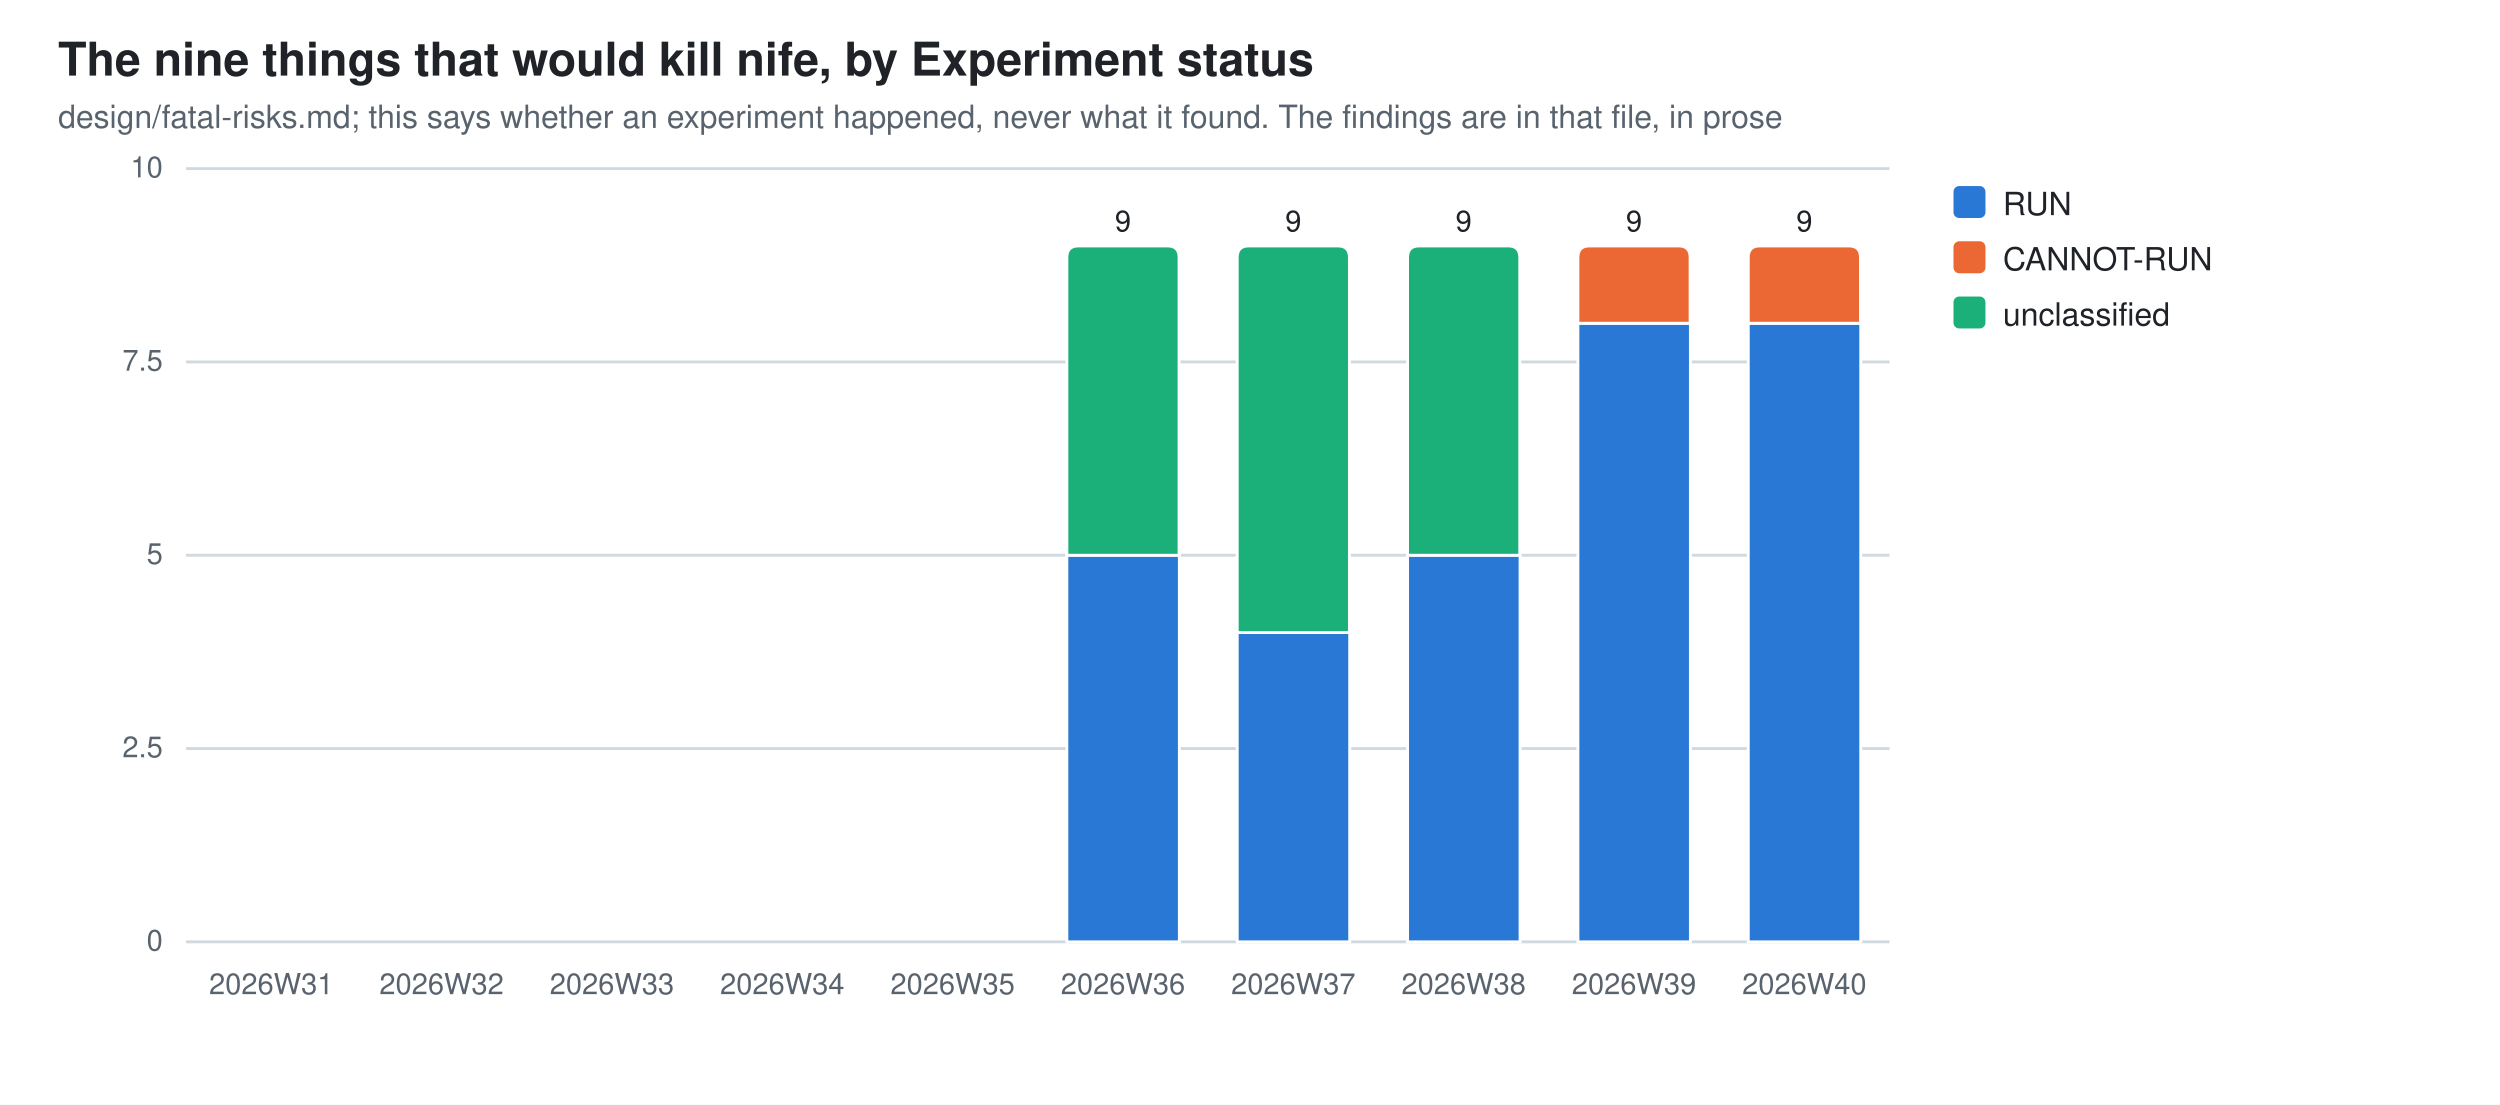
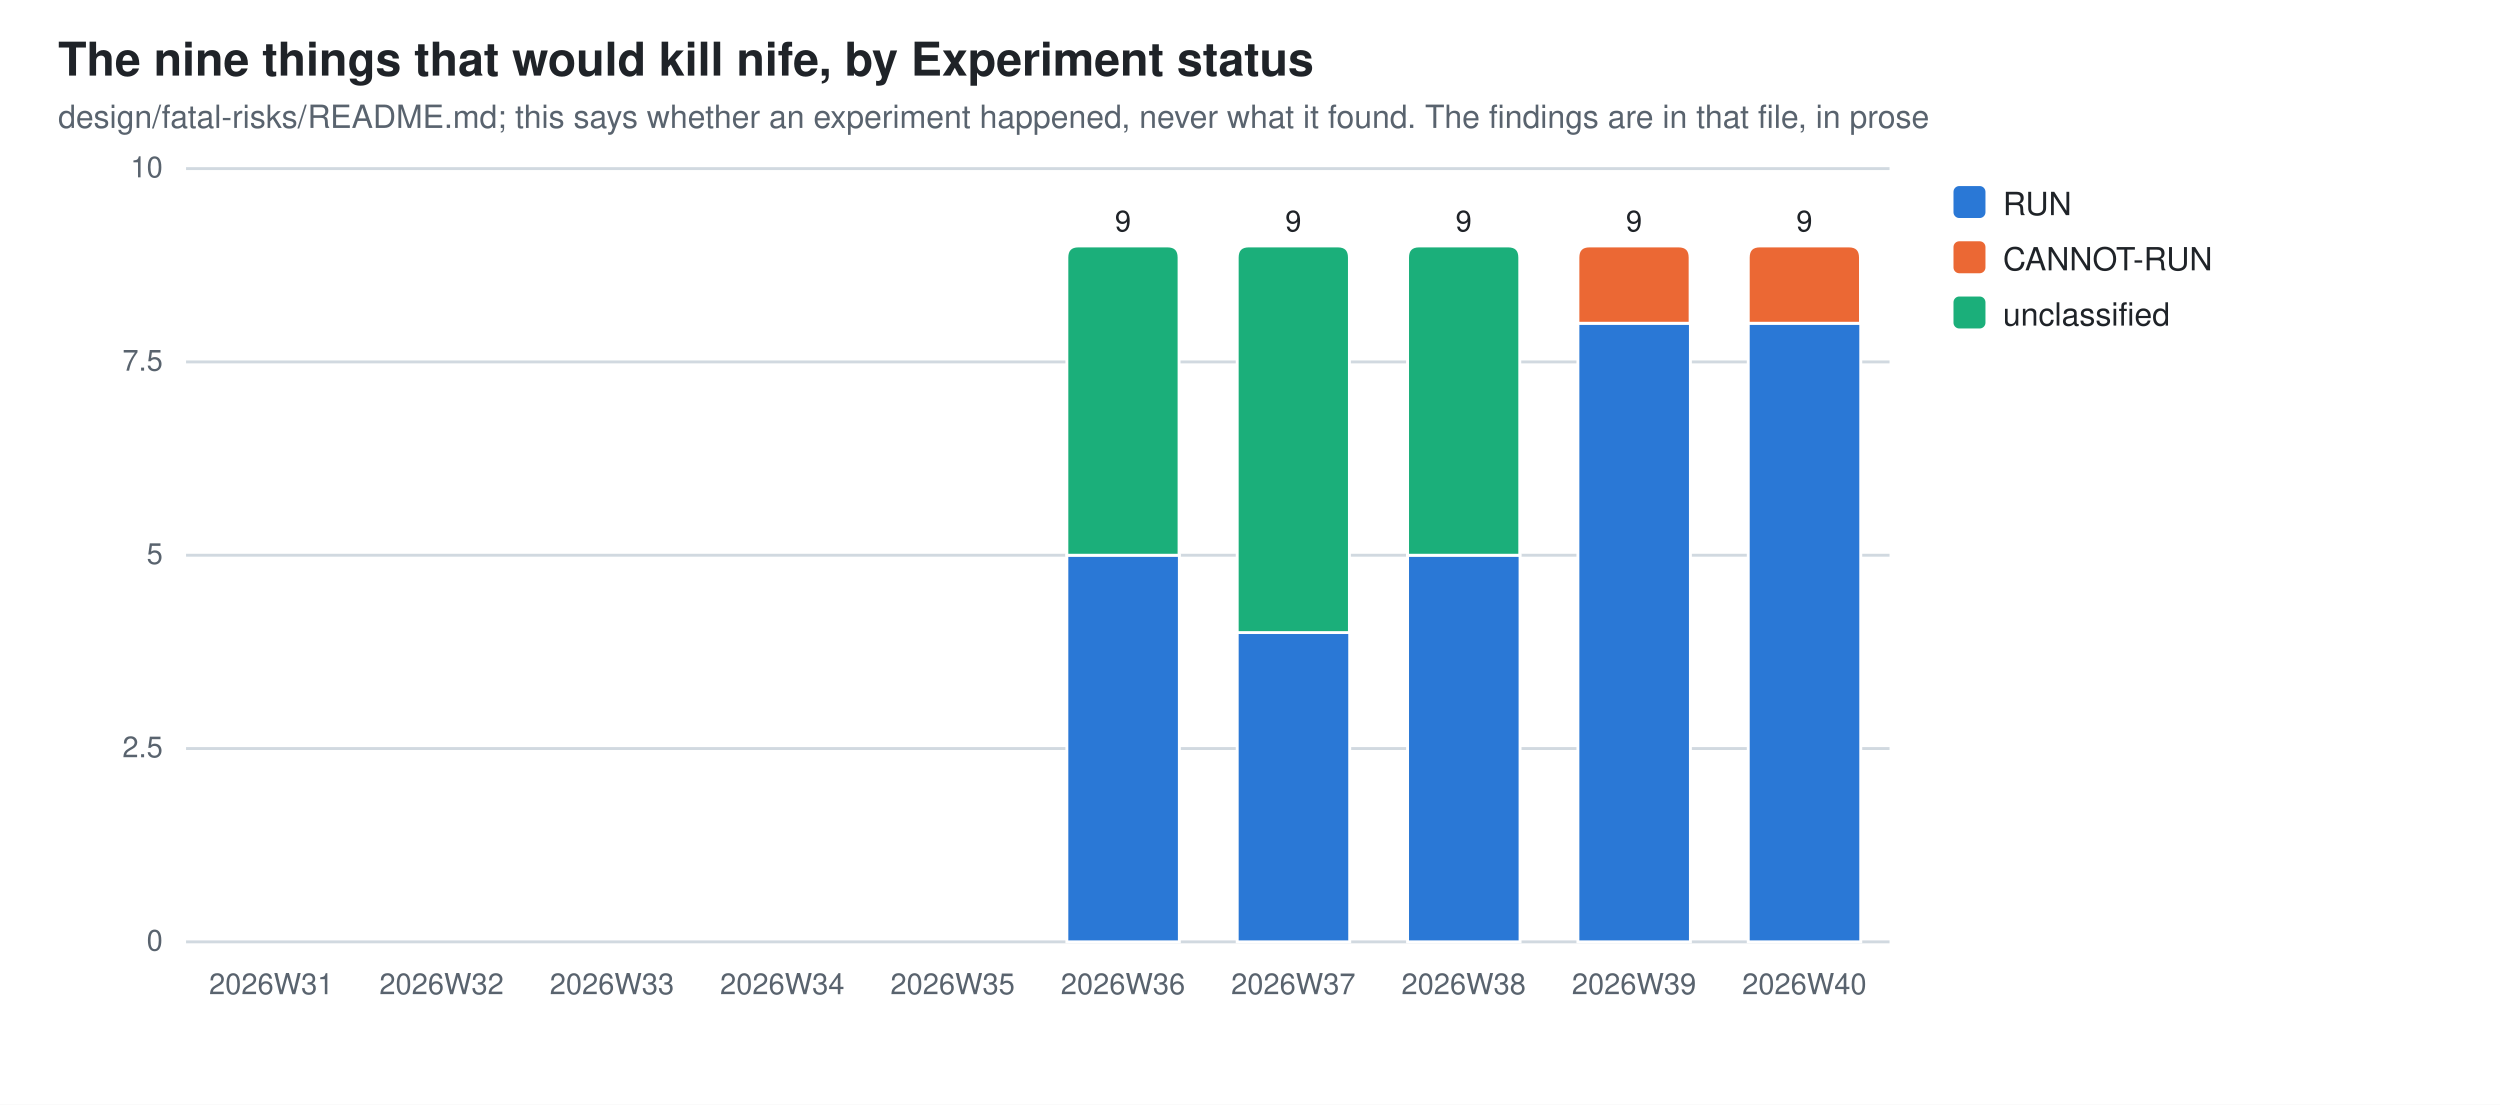
<svg xmlns="http://www.w3.org/2000/svg" width="860" height="380" viewBox="0 0 860 380" role="img" aria-label="The nine things that would kill nife, by Experiment status">
  <style>
  .bg{fill:#ffffff} .fg{fill:#1f2328} .mut{fill:#59636e} .grid{stroke:#d1d9e0}
  .seg{stroke:#ffffff;stroke-width:1}
  .val{paint-order:stroke;stroke:#ffffff;stroke-width:3px;stroke-linejoin:round}
  .s0{fill:#2a78d6}  .s1{fill:#eb6834}  .s2{fill:#1baf7a}  .s3{fill:#eda100}  .s4{fill:#e87ba4}  .s5{fill:#008300}  .s6{fill:#4a3aa7}  .s7{fill:#e34948}
  @media (prefers-color-scheme: dark){
    .bg{fill:#0d1117} .fg{fill:#e6edf3} .mut{fill:#9198a1} .grid{stroke:#30363d}
    .seg{stroke:#0d1117} .val{stroke:#0d1117} .s0{fill:#3987e5} .s1{fill:#d95926} .s2{fill:#199e70} .s3{fill:#c98500} .s4{fill:#d55181} .s5{fill:#008300} .s6{fill:#9085e9} .s7{fill:#e66767}}
  text{font-family:-apple-system,BlinkMacSystemFont,"Segoe UI",Helvetica,Arial,sans-serif}
</style>
  <rect class="bg" width="860" height="380" />
  <text class="fg" x="20" y="26" font-size="16" font-weight="600">The nine things that would kill nife, by Experiment status</text>
-   <text class="mut" x="20" y="44" font-size="11">design/fatal-risks.md; this says whether an experiment happened, never what it found. The findings are in that file, in prose</text>
+   <text class="mut" x="20" y="44" font-size="11">design/fatal-risks/README.md; this says whether an experiment happened, never what it found. The findings are in that file, in prose</text>
  <line class="grid" x1="64" y1="324.0" x2="650.0" y2="324.0" stroke-width="1" />
  <text class="mut" x="56" y="327.0" font-size="10" text-anchor="end">0</text>
  <line class="grid" x1="64" y1="257.5" x2="650.0" y2="257.5" stroke-width="1" />
  <text class="mut" x="56" y="260.5" font-size="10" text-anchor="end">2.5</text>
  <line class="grid" x1="64" y1="191.0" x2="650.0" y2="191.0" stroke-width="1" />
  <text class="mut" x="56" y="194.0" font-size="10" text-anchor="end">5</text>
  <line class="grid" x1="64" y1="124.5" x2="650.0" y2="124.5" stroke-width="1" />
  <text class="mut" x="56" y="127.5" font-size="10" text-anchor="end">7.5</text>
  <line class="grid" x1="64" y1="58.0" x2="650.0" y2="58.0" stroke-width="1" />
  <text class="mut" x="56" y="61.0" font-size="10" text-anchor="end">10</text>
  <text class="mut" x="93.3" y="342" font-size="10" text-anchor="middle">2026W31</text>
  <text class="mut" x="151.9" y="342" font-size="10" text-anchor="middle">2026W32</text>
  <text class="mut" x="210.5" y="342" font-size="10" text-anchor="middle">2026W33</text>
  <text class="mut" x="269.1" y="342" font-size="10" text-anchor="middle">2026W34</text>
  <text class="mut" x="327.7" y="342" font-size="10" text-anchor="middle">2026W35</text>
  <rect class="seg s0" x="367.0" y="191.0" width="38.7" height="133.0" />
  <path class="seg s2" d="M367.0,191.0 V88.6 Q367.0,84.6 371.0,84.6 H401.6 Q405.6,84.6 405.6,88.6 V191.0 Z" />
  <text class="mut" x="386.3" y="342" font-size="10" text-anchor="middle">2026W36</text>
  <text class="fg val" x="386.3" y="79.6" font-size="10" text-anchor="middle">9</text>
  <rect class="seg s0" x="425.6" y="217.6" width="38.7" height="106.4" />
  <path class="seg s2" d="M425.6,217.6 V88.6 Q425.6,84.6 429.6,84.6 H460.2 Q464.2,84.6 464.2,88.6 V217.6 Z" />
  <text class="mut" x="444.9" y="342" font-size="10" text-anchor="middle">2026W37</text>
  <text class="fg val" x="444.9" y="79.6" font-size="10" text-anchor="middle">9</text>
  <rect class="seg s0" x="484.2" y="191.0" width="38.7" height="133.0" />
  <path class="seg s2" d="M484.2,191.0 V88.6 Q484.2,84.6 488.2,84.6 H518.8 Q522.8,84.6 522.8,88.6 V191.0 Z" />
  <text class="mut" x="503.5" y="342" font-size="10" text-anchor="middle">2026W38</text>
  <text class="fg val" x="503.5" y="79.6" font-size="10" text-anchor="middle">9</text>
  <rect class="seg s0" x="542.8" y="111.2" width="38.7" height="212.8" />
  <path class="seg s1" d="M542.8,111.2 V88.6 Q542.8,84.6 546.8,84.6 H577.4 Q581.4,84.6 581.4,88.6 V111.2 Z" />
  <text class="mut" x="562.1" y="342" font-size="10" text-anchor="middle">2026W39</text>
  <text class="fg val" x="562.1" y="79.6" font-size="10" text-anchor="middle">9</text>
  <rect class="seg s0" x="601.4" y="111.2" width="38.7" height="212.8" />
  <path class="seg s1" d="M601.4,111.2 V88.6 Q601.4,84.6 605.4,84.6 H636.0 Q640.0,84.6 640.0,88.6 V111.2 Z" />
  <text class="mut" x="620.7" y="342" font-size="10" text-anchor="middle">2026W40</text>
  <text class="fg val" x="620.7" y="79.6" font-size="10" text-anchor="middle">9</text>
  <rect class="s0" x="672" y="64" width="11" height="11" rx="2" />
  <text class="fg" y="74" font-size="11">
    <tspan x="689" dy="0">RUN</tspan>
  </text>
  <rect class="s1" x="672" y="83" width="11" height="11" rx="2" />
  <text class="fg" y="93" font-size="11">
    <tspan x="689" dy="0">CANNOT-RUN</tspan>
  </text>
  <rect class="s2" x="672" y="102" width="11" height="11" rx="2" />
  <text class="fg" y="112" font-size="11">
    <tspan x="689" dy="0">unclassified</tspan>
  </text>
</svg>
